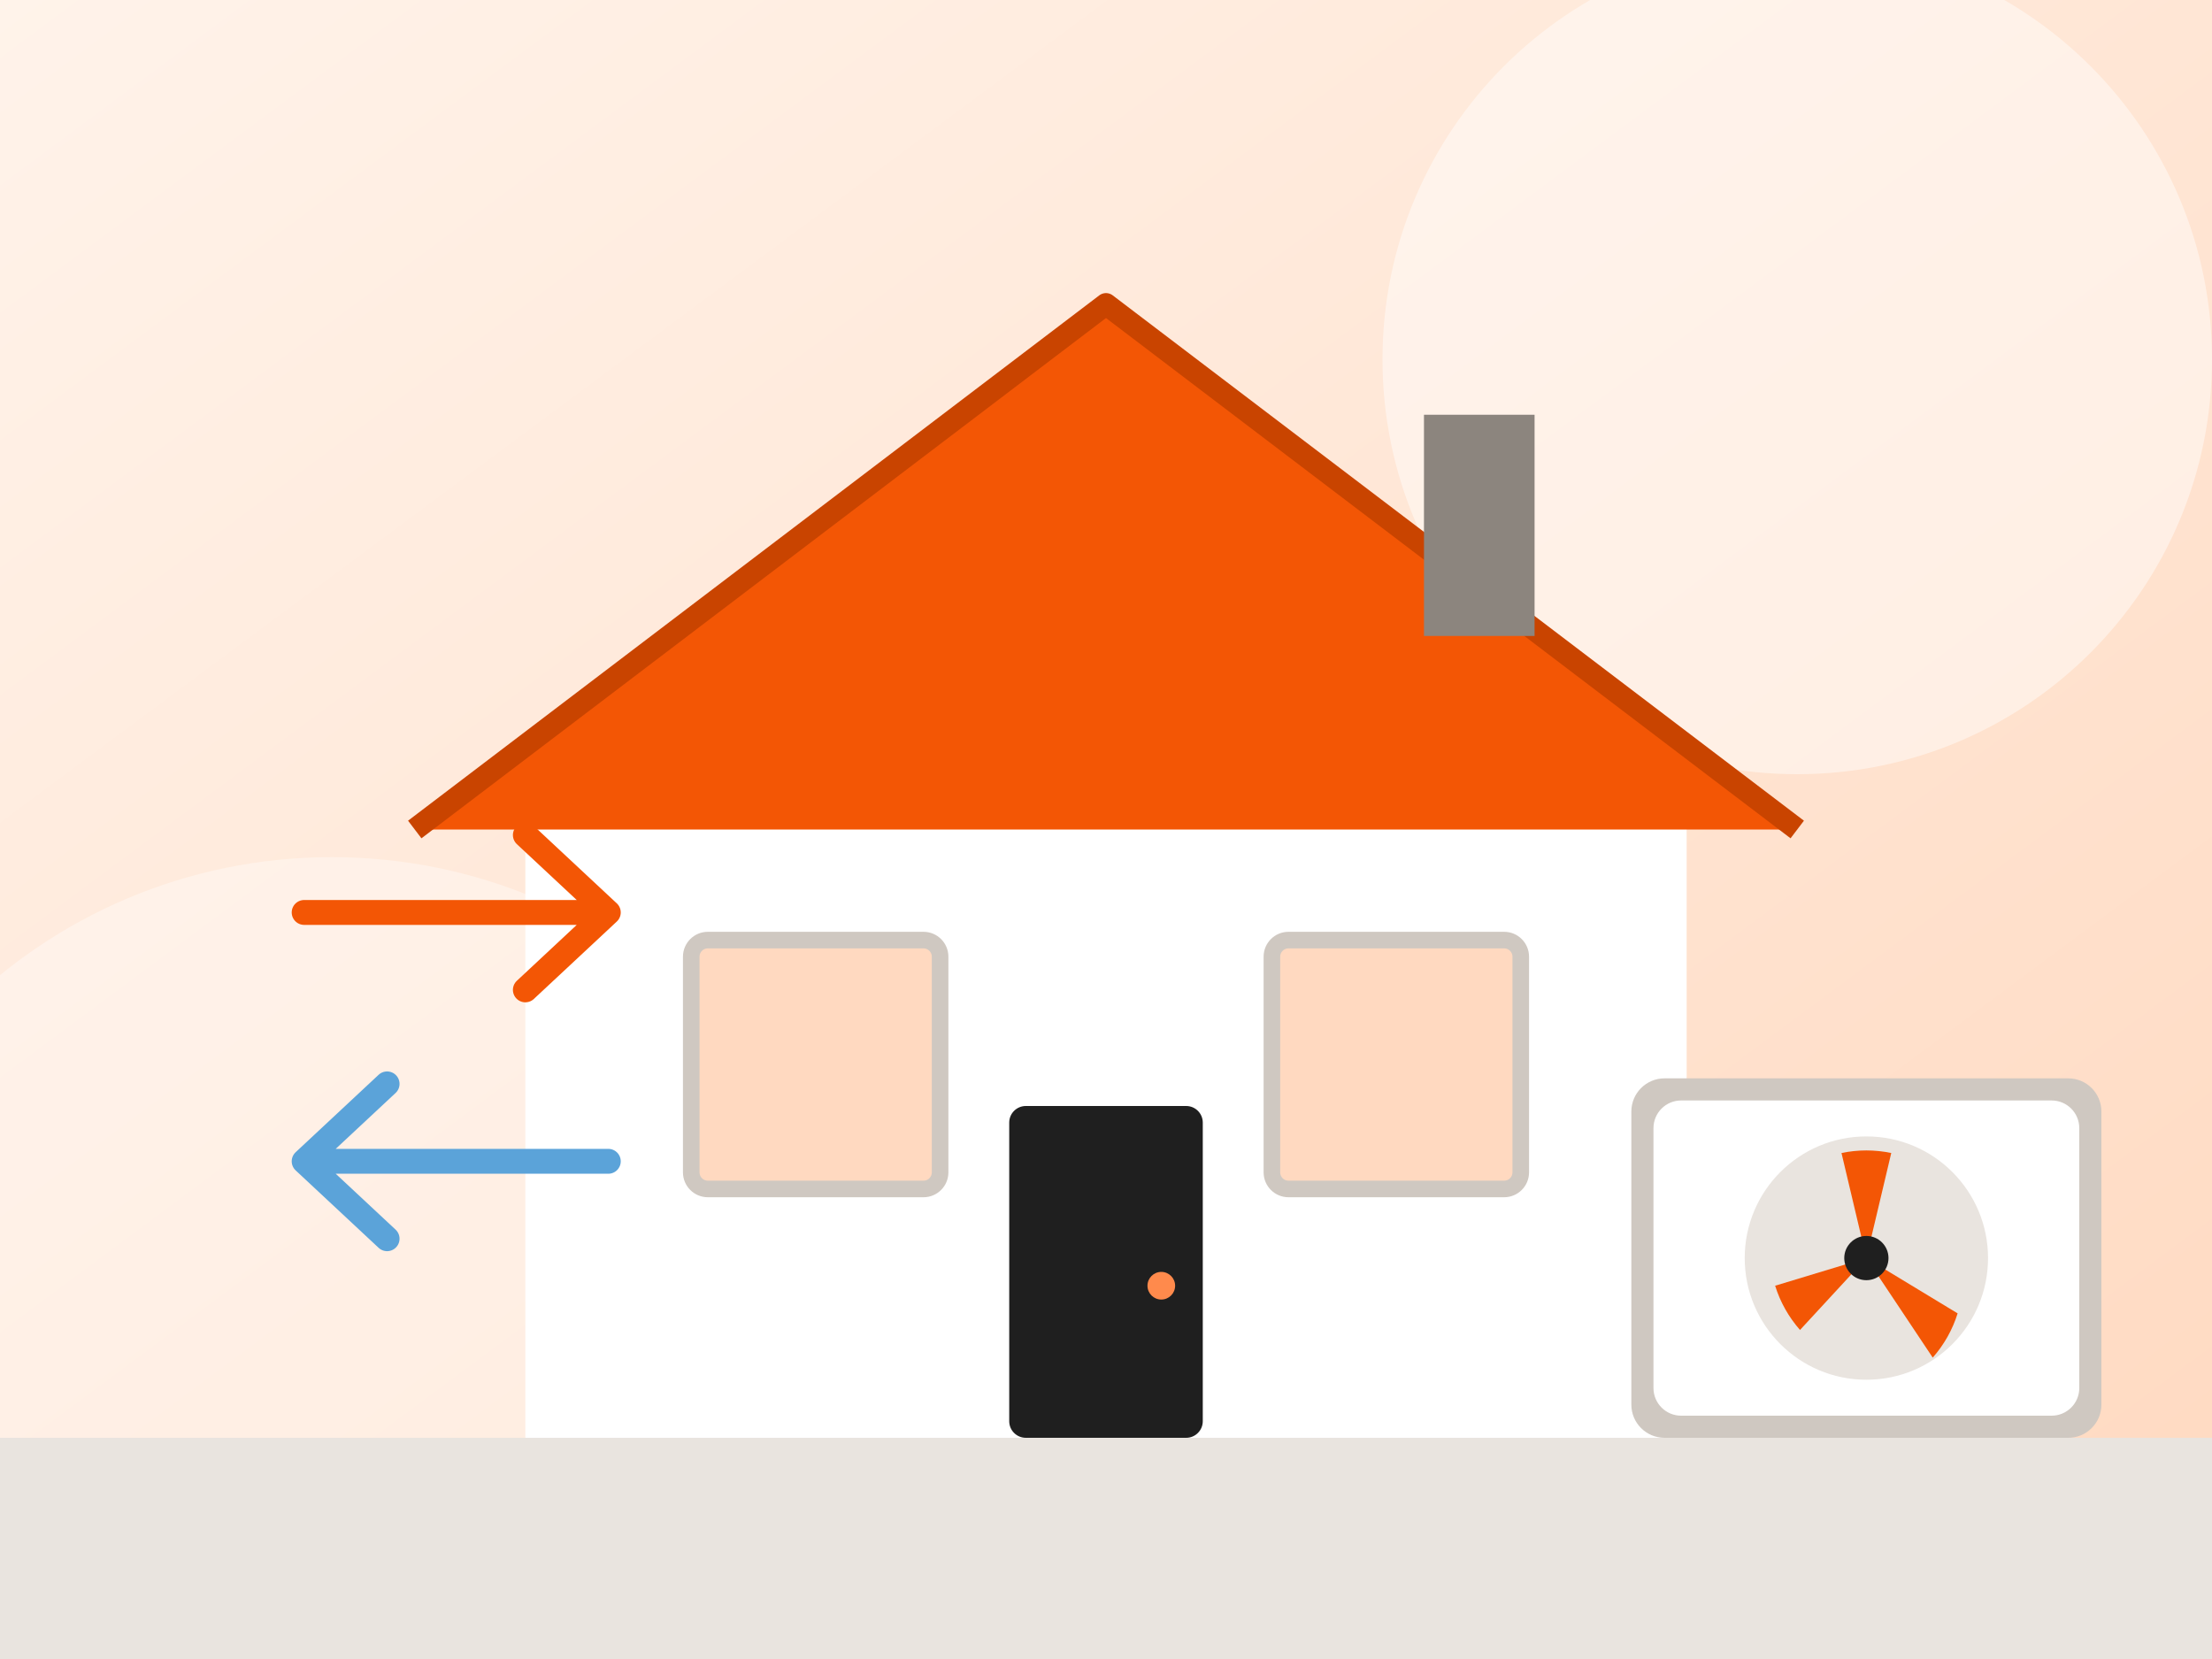
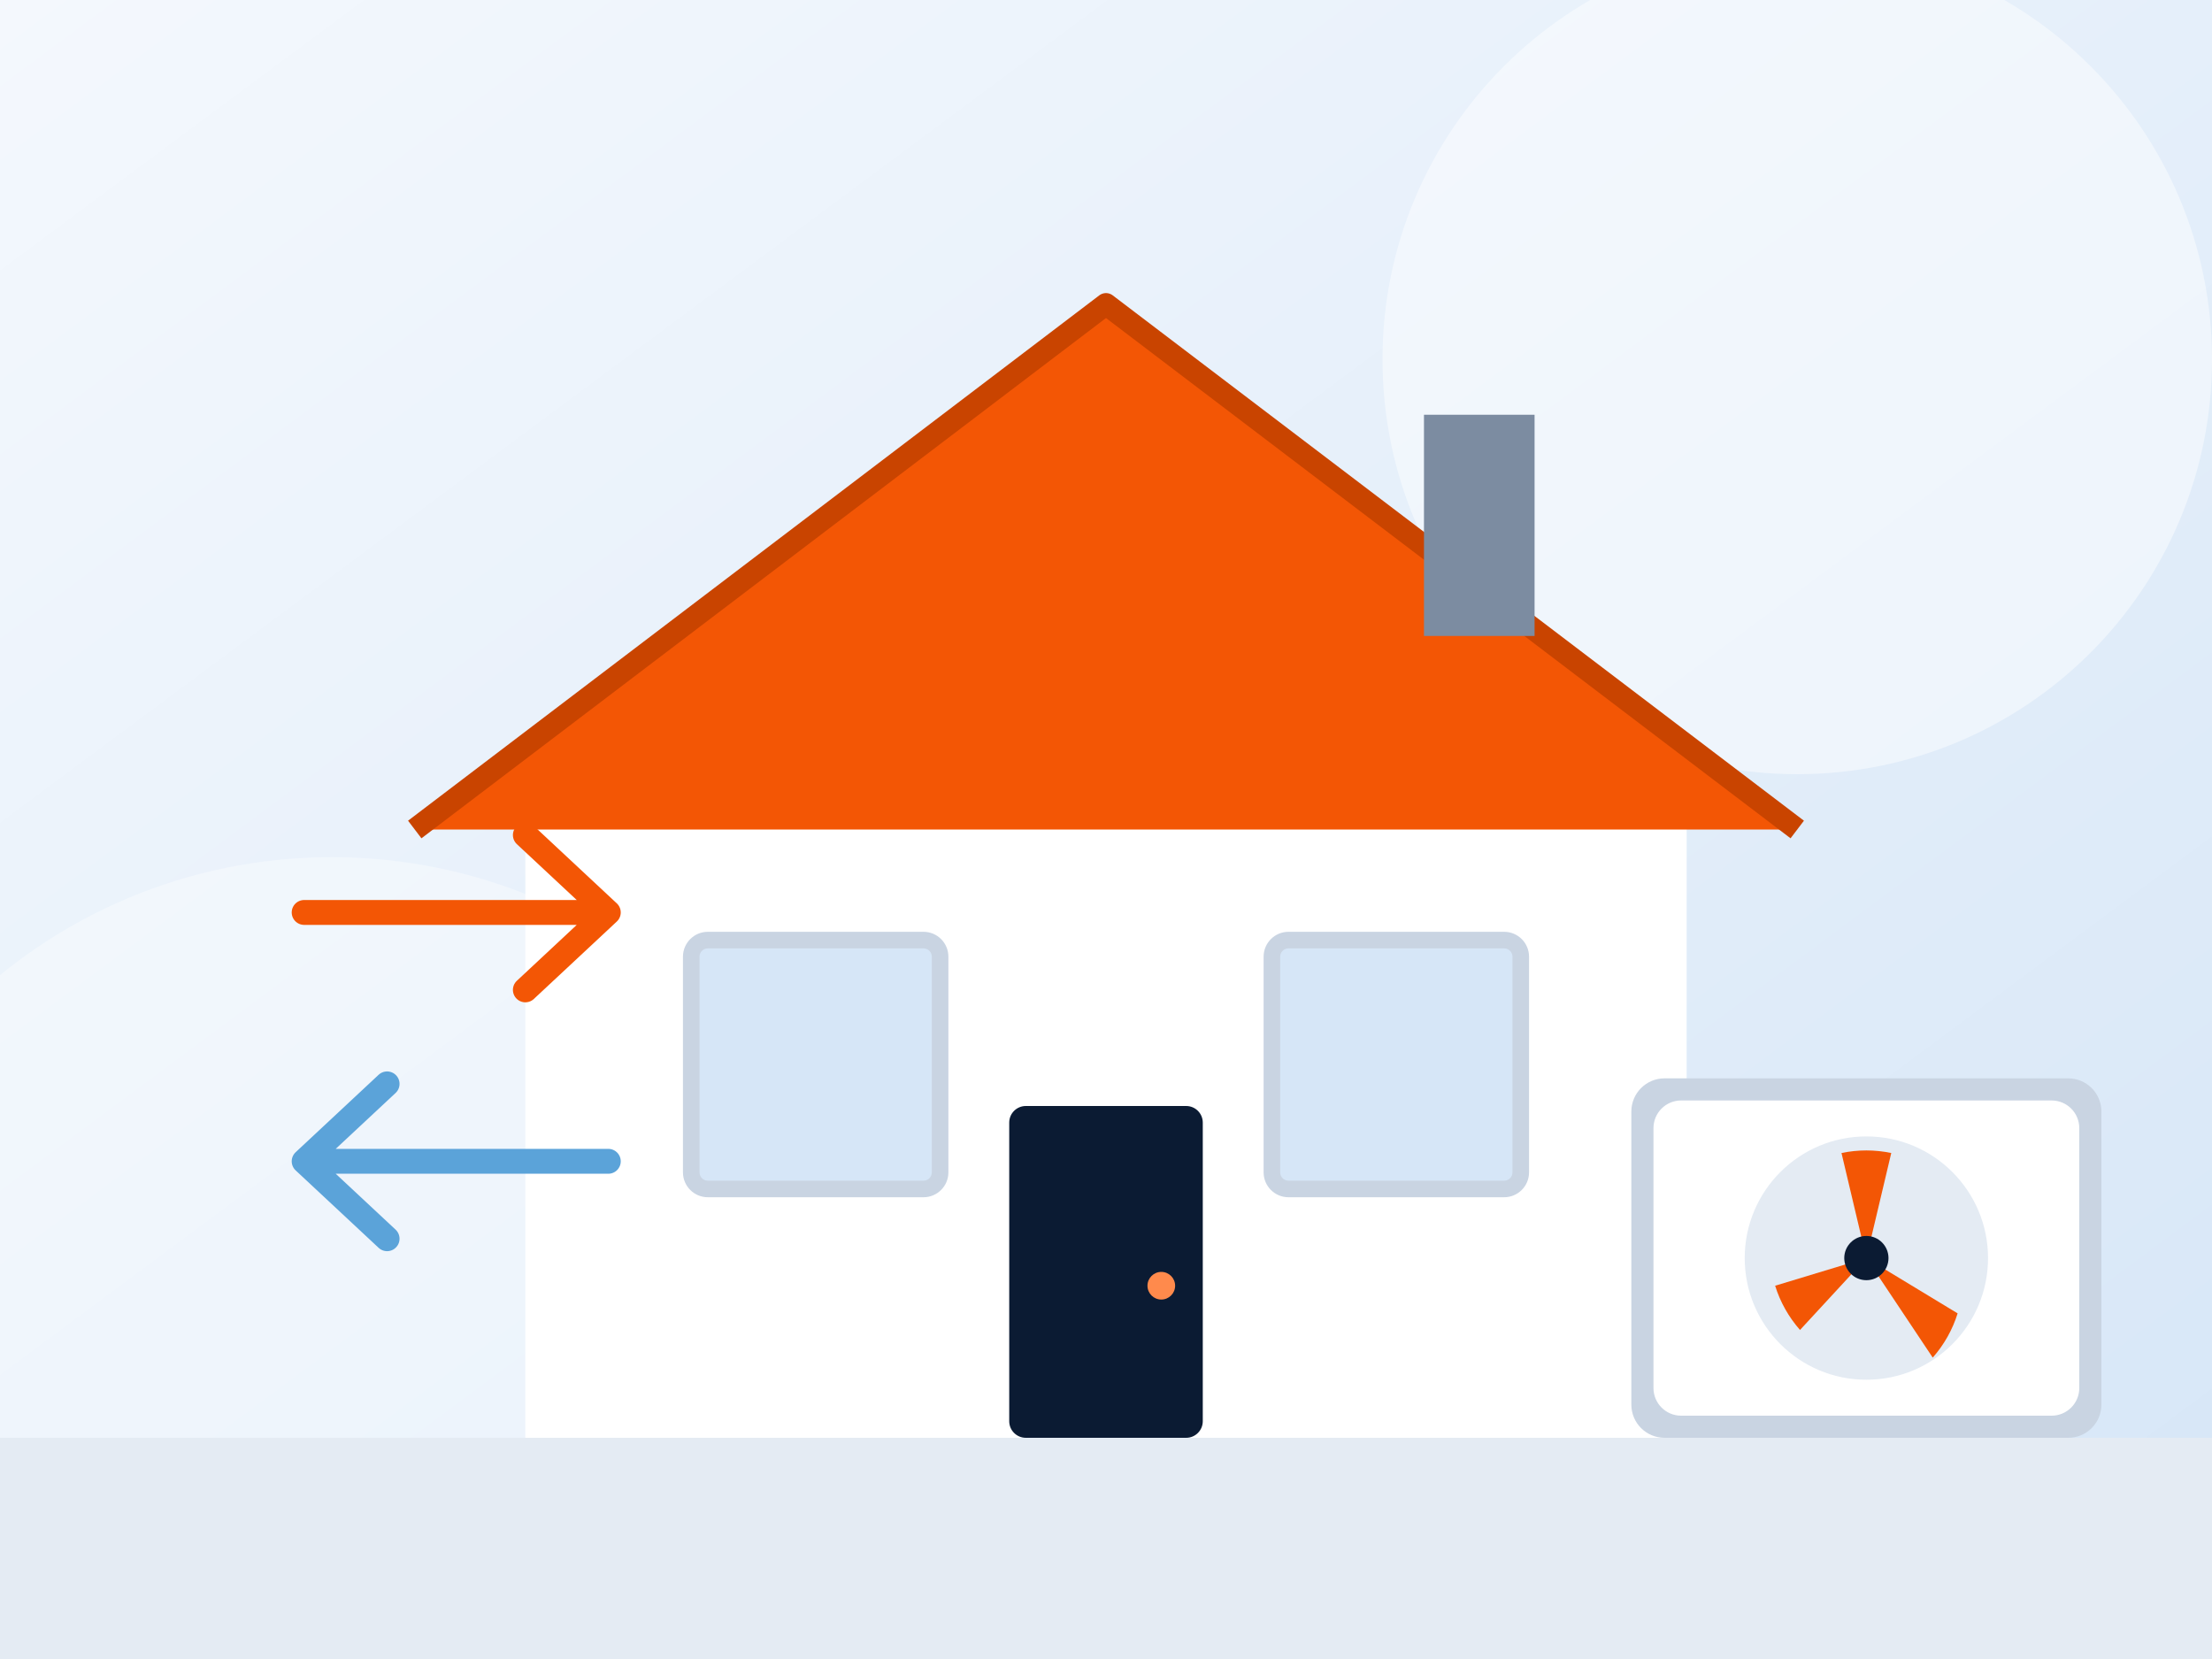
<svg xmlns="http://www.w3.org/2000/svg" viewBox="0 0 800 600" role="img" aria-label="Heat pump illustration">
  <defs>
    <linearGradient id="g" x1="0" y1="0" x2="1" y2="1">
-       <stop offset="0" stop-color="#FFF3EA" />
-       <stop offset="1" stop-color="#FFD9C0" />
+       <stop offset="0" stop-color="#F4F8FD" />
+       <stop offset="1" stop-color="#D6E6F7" />
    </linearGradient>
  </defs>
  <rect width="800" height="600" fill="url(#g)" />
  <circle cx="650" cy="130" r="150" fill="#fff" opacity=".45" />
  <circle cx="120" cy="500" r="190" fill="#fff" opacity=".35" />
-   <rect y="520" width="800" height="80" fill="#E9E4DF" />
+   <rect y="520" width="800" height="80" fill="#E4EBF3" />
  <rect x="190" y="290" width="420" height="230" fill="#FFFFFF" />
  <path d="M150 300L400 110L650 300Z" fill="#F35605" />
  <path d="M150 300L400 110L650 300" fill="none" stroke="#C94400" stroke-width="8" stroke-linejoin="round" />
-   <rect x="250" y="340" width="90" height="90" rx="6" fill="#FFD9C0" stroke="#CFC8C1" stroke-width="6" />
-   <rect x="460" y="340" width="90" height="90" rx="6" fill="#FFD9C0" stroke="#CFC8C1" stroke-width="6" />
-   <rect x="365" y="400" width="70" height="120" rx="6" fill="#1F1F1F" />
+   <rect x="250" y="340" width="90" height="90" rx="6" fill="#D6E6F7" stroke="#C9D4E2" stroke-width="6" />
+   <rect x="460" y="340" width="90" height="90" rx="6" fill="#D6E6F7" stroke="#C9D4E2" stroke-width="6" />
+   <rect x="365" y="400" width="70" height="120" rx="6" fill="#0B1B33" />
  <circle cx="420" cy="465" r="5" fill="#FF8A4C" />
-   <rect x="515" y="150" width="40" height="80" fill="#8C857E" />
-   <rect x="590" y="390" width="170" height="130" rx="12" fill="#CFC8C1" />
+   <rect x="515" y="150" width="40" height="80" fill="#7C8CA1" />
+   <rect x="590" y="390" width="170" height="130" rx="12" fill="#C9D4E2" />
  <rect x="598" y="398" width="154" height="114" rx="10" fill="#FFFFFF" />
-   <circle cx="675" cy="455" r="44" fill="#E9E4DF" />
+   <circle cx="675" cy="455" r="44" fill="#E4EBF3" />
  <g fill="#F35605">
    <path d="M675 455l-9-38a44 44 0 0 1 18 0z" />
    <path d="M675 455l33 20a44 44 0 0 1-9 16z" />
    <path d="M675 455l-24 26a44 44 0 0 1-9-16z" />
  </g>
-   <circle cx="675" cy="455" r="8" fill="#1F1F1F" />
+   <circle cx="675" cy="455" r="8" fill="#0B1B33" />
  <g fill="none" stroke-width="9" stroke-linecap="round" stroke-linejoin="round">
    <path d="M110 330h110m-30-28l30 28-30 28" stroke="#F35605" />
    <path d="M220 420H110m30-28l-30 28 30 28" stroke="#5BA3D9" />
  </g>
</svg>
